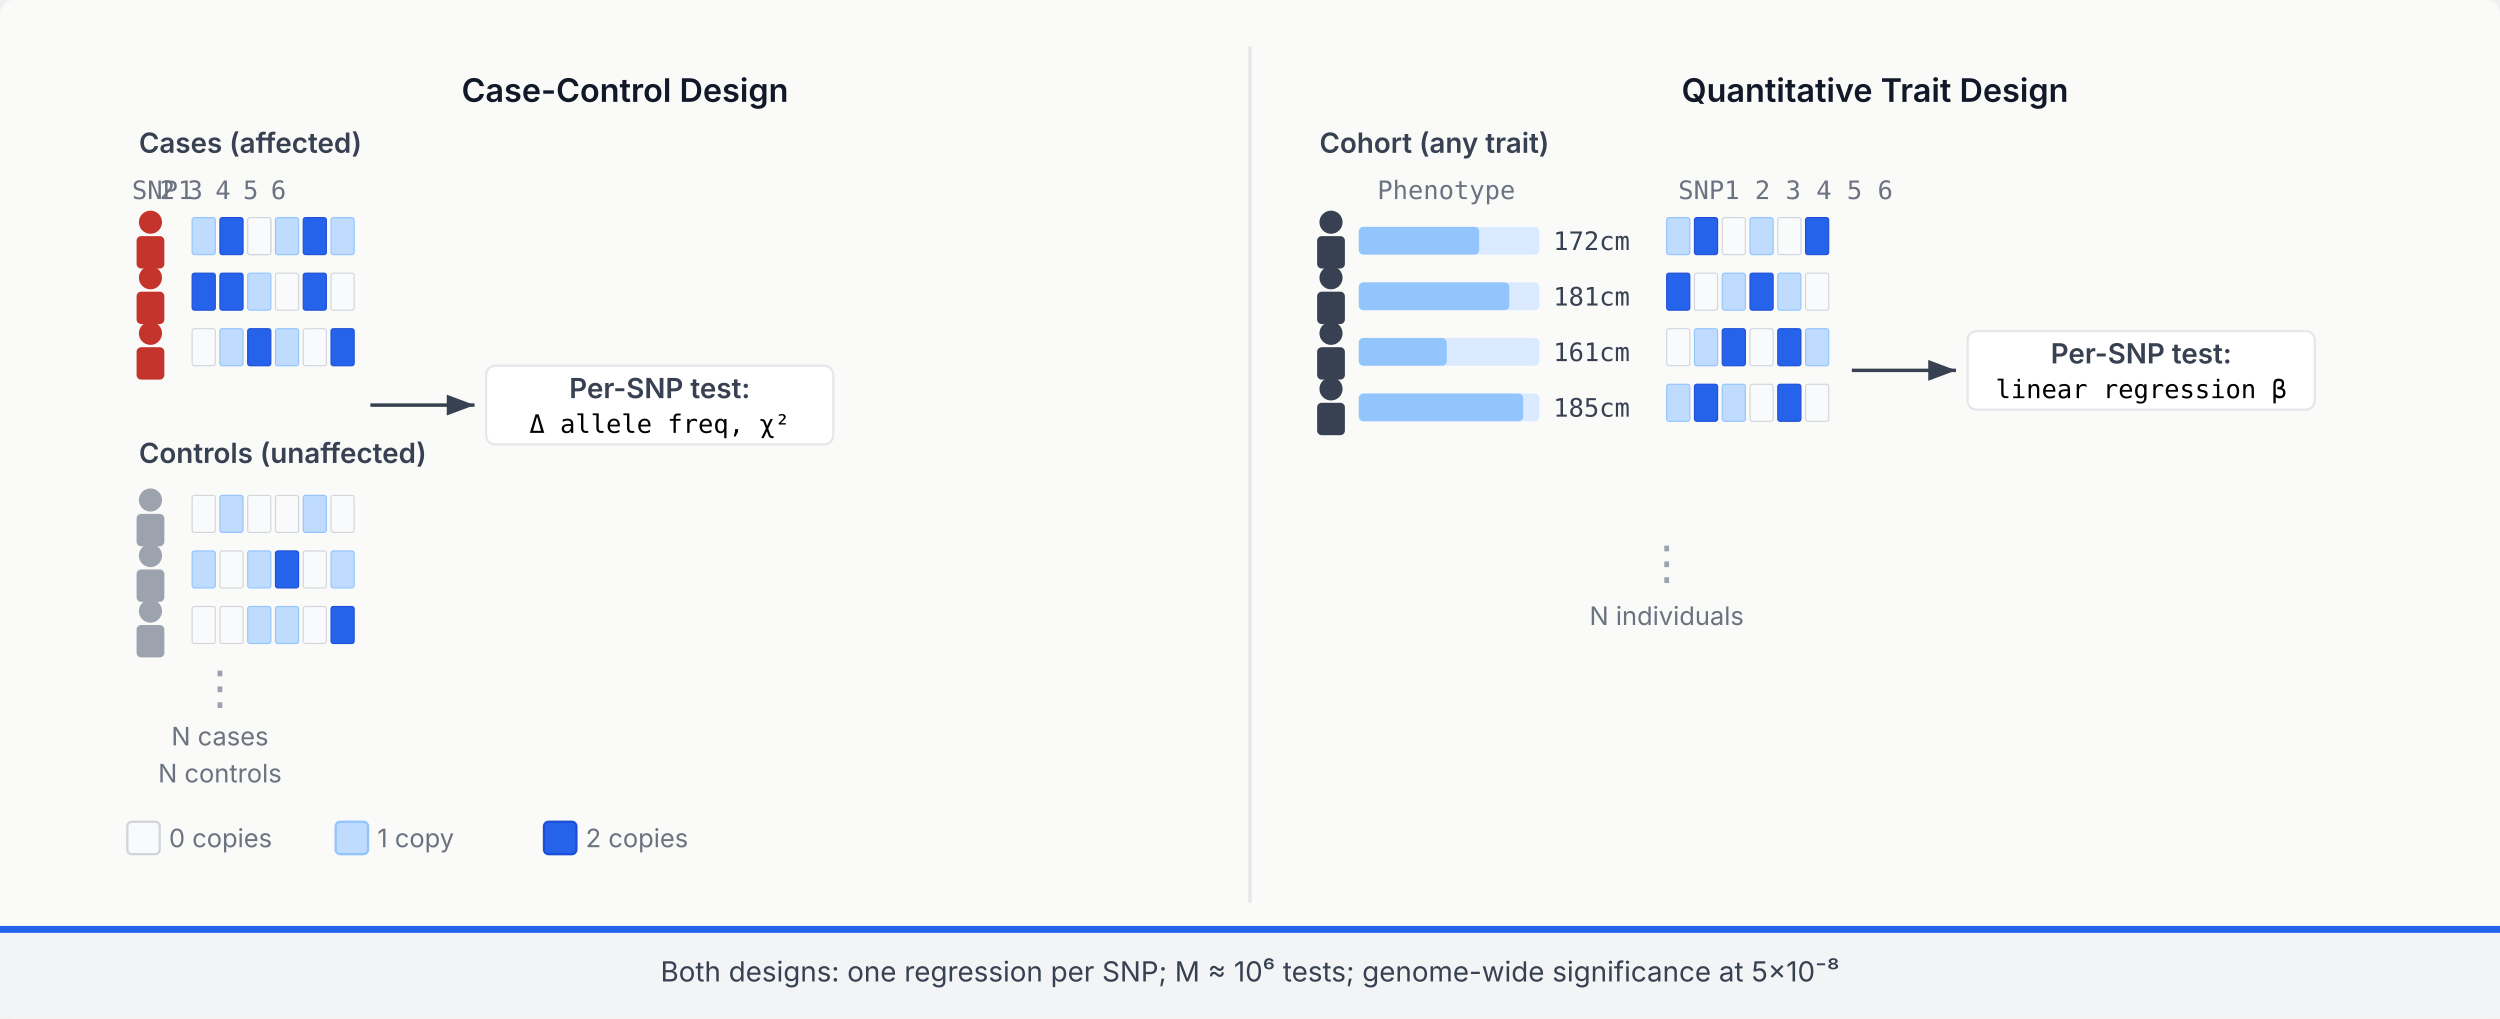
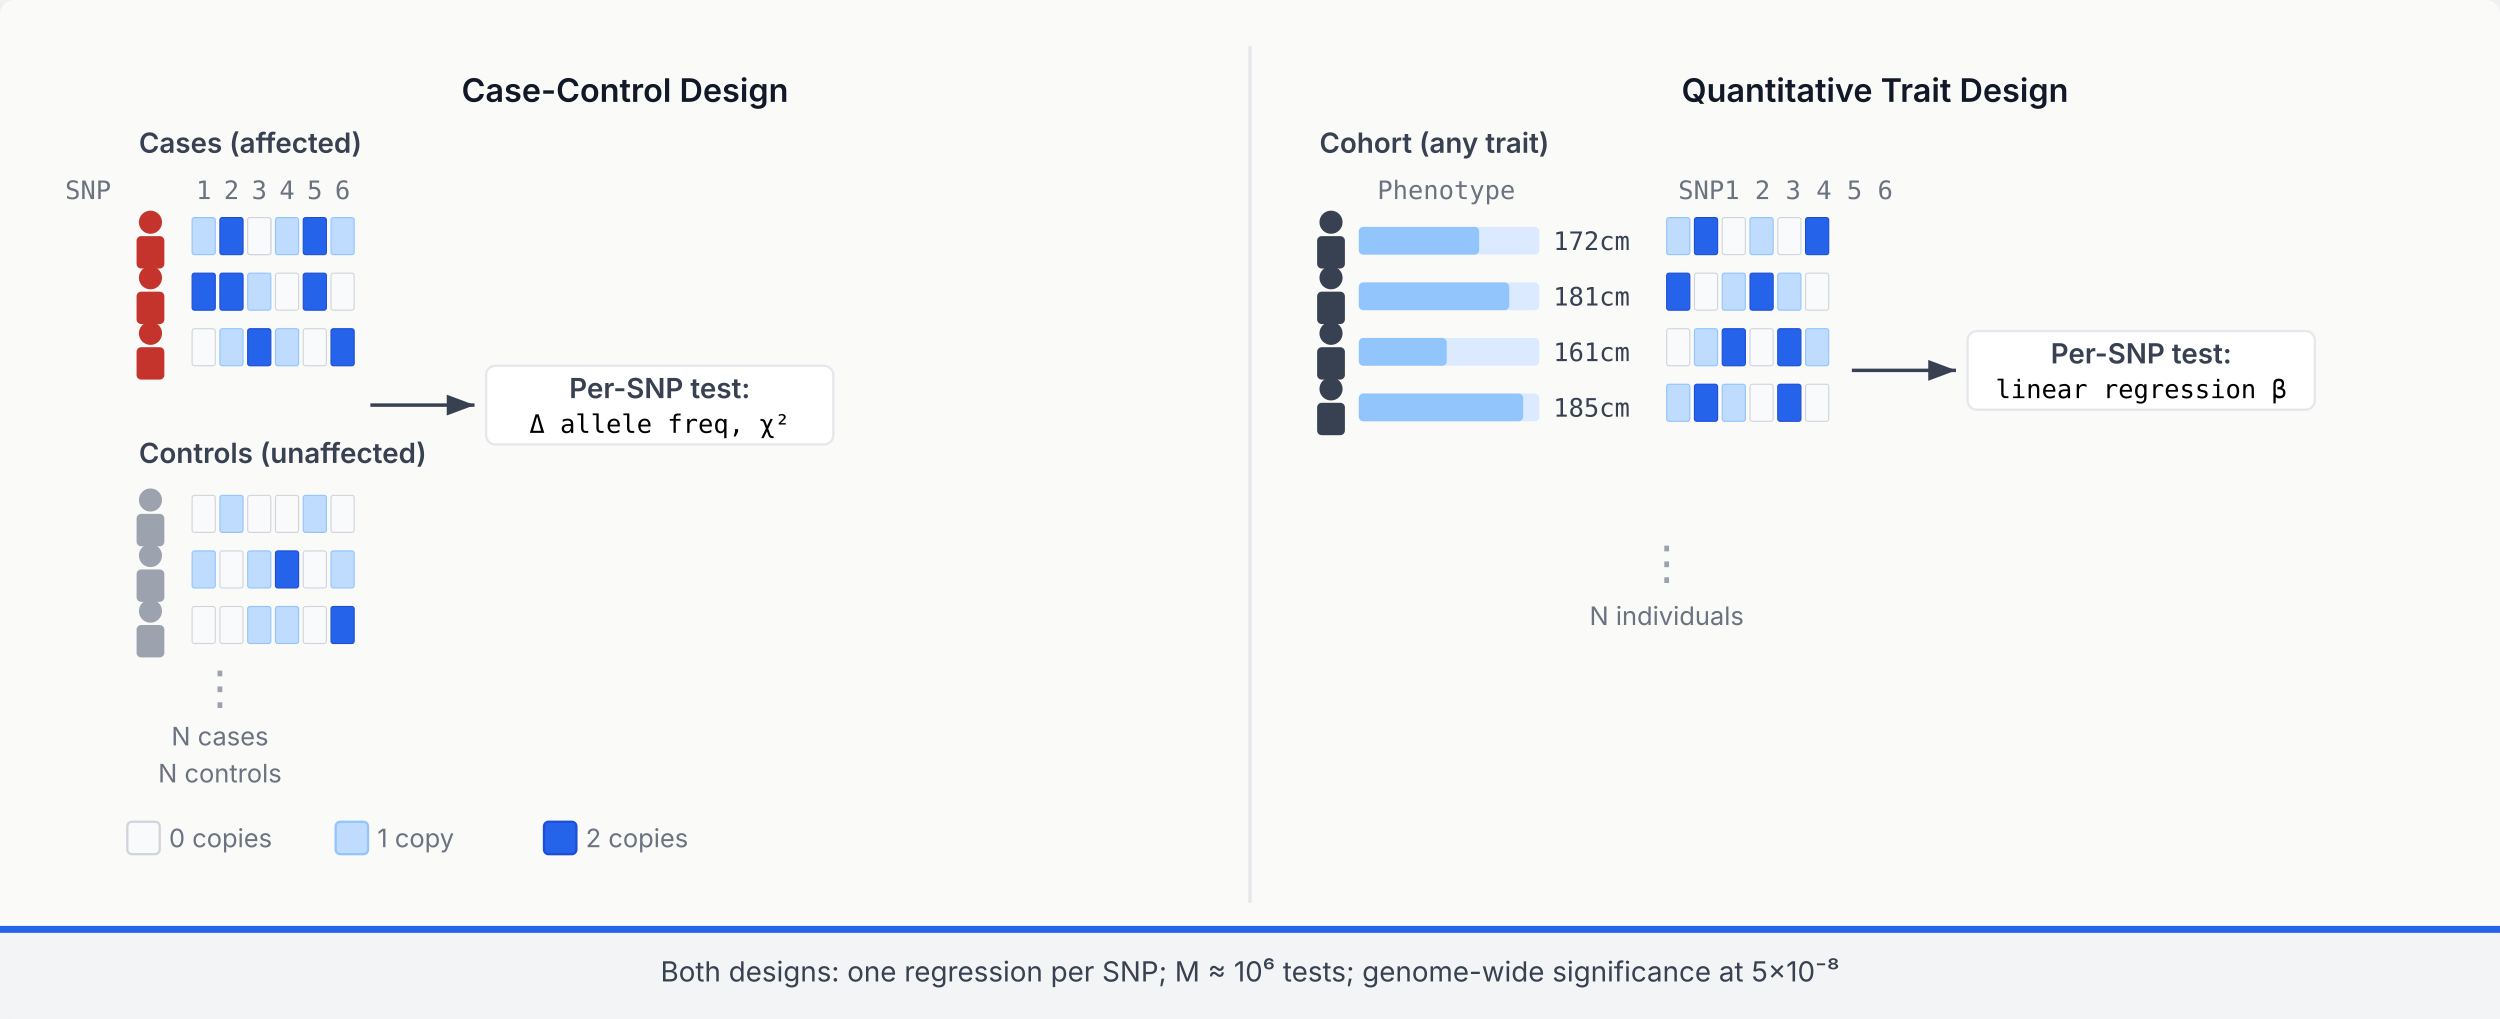
<svg xmlns="http://www.w3.org/2000/svg" viewBox="0 0 1080 440" width="1080" height="440" font-family="Inter, sans-serif" font-size="13">
  <defs>
    <style>
      text { font-family: Inter, sans-serif; }
      .mono { font-family: 'JetBrains Mono', monospace; font-size: 11px; }
      .label { font-size: 12px; fill: #374151; }
      .title { font-size: 14px; font-weight: 600; fill: #111827; }
      .caption { font-size: 11px; fill: #6b7280; }
    </style>
  </defs>
  <rect width="1080" height="440" fill="#fafaf9" rx="6" />
  <line x1="540" y1="20" x2="540" y2="390" stroke="#e5e7eb" stroke-width="1.5" />
  <text x="270" y="44" text-anchor="middle" class="title">Case-Control Design</text>
  <text x="60" y="66" class="label" font-weight="600" fill="#c4342c">Cases (affected)</text>
  <g id="case-row">
    <g transform="translate(55, 88)">
      <circle cx="10" cy="8" r="5" fill="#c4342c" />
      <rect x="4" y="14" width="12" height="14" rx="2" fill="#c4342c" />
      <rect x="28" y="6" width="10" height="16" rx="1" fill="#bfdbfe" stroke="#93c5fd" stroke-width="0.5" />
      <rect x="40" y="6" width="10" height="16" rx="1" fill="#2563eb" stroke="#1d4ed8" stroke-width="0.5" />
      <rect x="52" y="6" width="10" height="16" rx="1" fill="#white" stroke="#d1d5db" stroke-width="0.5" />
      <rect x="52" y="6" width="10" height="16" rx="1" fill="#f9fafb" stroke="#d1d5db" stroke-width="0.5" />
      <rect x="64" y="6" width="10" height="16" rx="1" fill="#bfdbfe" stroke="#93c5fd" stroke-width="0.5" />
      <rect x="76" y="6" width="10" height="16" rx="1" fill="#2563eb" stroke="#1d4ed8" stroke-width="0.5" />
      <rect x="88" y="6" width="10" height="16" rx="1" fill="#bfdbfe" stroke="#93c5fd" stroke-width="0.5" />
    </g>
    <g transform="translate(55, 112)">
      <circle cx="10" cy="8" r="5" fill="#c4342c" />
      <rect x="4" y="14" width="12" height="14" rx="2" fill="#c4342c" />
      <rect x="28" y="6" width="10" height="16" rx="1" fill="#2563eb" stroke="#1d4ed8" stroke-width="0.5" />
      <rect x="40" y="6" width="10" height="16" rx="1" fill="#2563eb" stroke="#1d4ed8" stroke-width="0.5" />
      <rect x="52" y="6" width="10" height="16" rx="1" fill="#bfdbfe" stroke="#93c5fd" stroke-width="0.5" />
      <rect x="64" y="6" width="10" height="16" rx="1" fill="#f9fafb" stroke="#d1d5db" stroke-width="0.5" />
      <rect x="76" y="6" width="10" height="16" rx="1" fill="#2563eb" stroke="#1d4ed8" stroke-width="0.5" />
      <rect x="88" y="6" width="10" height="16" rx="1" fill="#f9fafb" stroke="#d1d5db" stroke-width="0.5" />
    </g>
    <g transform="translate(55, 136)">
      <circle cx="10" cy="8" r="5" fill="#c4342c" />
      <rect x="4" y="14" width="12" height="14" rx="2" fill="#c4342c" />
      <rect x="28" y="6" width="10" height="16" rx="1" fill="#f9fafb" stroke="#d1d5db" stroke-width="0.5" />
      <rect x="40" y="6" width="10" height="16" rx="1" fill="#bfdbfe" stroke="#93c5fd" stroke-width="0.5" />
      <rect x="52" y="6" width="10" height="16" rx="1" fill="#2563eb" stroke="#1d4ed8" stroke-width="0.5" />
      <rect x="64" y="6" width="10" height="16" rx="1" fill="#bfdbfe" stroke="#93c5fd" stroke-width="0.5" />
      <rect x="76" y="6" width="10" height="16" rx="1" fill="#f9fafb" stroke="#d1d5db" stroke-width="0.5" />
      <rect x="88" y="6" width="10" height="16" rx="1" fill="#2563eb" stroke="#1d4ed8" stroke-width="0.5" />
    </g>
-     <text x="57" y="86" class="mono" fill="#6b7280">SNP1</text>
-     <text x="69" y="86" class="mono" fill="#6b7280">2</text>
-     <text x="81" y="86" class="mono" fill="#6b7280">3</text>
-     <text x="93" y="86" class="mono" fill="#6b7280">4</text>
-     <text x="105" y="86" class="mono" fill="#6b7280">5</text>
-     <text x="117" y="86" class="mono" fill="#6b7280">6</text>
+     <text x="48" y="86" class="mono" fill="#6b7280" text-anchor="end">SNP</text>
+     <text x="88" y="86" class="mono" fill="#6b7280" text-anchor="middle">1</text>
+     <text x="100" y="86" class="mono" fill="#6b7280" text-anchor="middle">2</text>
+     <text x="112" y="86" class="mono" fill="#6b7280" text-anchor="middle">3</text>
+     <text x="124" y="86" class="mono" fill="#6b7280" text-anchor="middle">4</text>
+     <text x="136" y="86" class="mono" fill="#6b7280" text-anchor="middle">5</text>
+     <text x="148" y="86" class="mono" fill="#6b7280" text-anchor="middle">6</text>
  </g>
  <text x="60" y="200" class="label" font-weight="600" fill="#374151">Controls (unaffected)</text>
  <g transform="translate(55, 208)">
    <circle cx="10" cy="8" r="5" fill="#9ca3af" />
    <rect x="4" y="14" width="12" height="14" rx="2" fill="#9ca3af" />
    <rect x="28" y="6" width="10" height="16" rx="1" fill="#f9fafb" stroke="#d1d5db" stroke-width="0.5" />
    <rect x="40" y="6" width="10" height="16" rx="1" fill="#bfdbfe" stroke="#93c5fd" stroke-width="0.5" />
    <rect x="52" y="6" width="10" height="16" rx="1" fill="#f9fafb" stroke="#d1d5db" stroke-width="0.5" />
    <rect x="64" y="6" width="10" height="16" rx="1" fill="#f9fafb" stroke="#d1d5db" stroke-width="0.5" />
    <rect x="76" y="6" width="10" height="16" rx="1" fill="#bfdbfe" stroke="#93c5fd" stroke-width="0.5" />
    <rect x="88" y="6" width="10" height="16" rx="1" fill="#f9fafb" stroke="#d1d5db" stroke-width="0.5" />
  </g>
  <g transform="translate(55, 232)">
    <circle cx="10" cy="8" r="5" fill="#9ca3af" />
    <rect x="4" y="14" width="12" height="14" rx="2" fill="#9ca3af" />
    <rect x="28" y="6" width="10" height="16" rx="1" fill="#bfdbfe" stroke="#93c5fd" stroke-width="0.5" />
    <rect x="40" y="6" width="10" height="16" rx="1" fill="#f9fafb" stroke="#d1d5db" stroke-width="0.5" />
    <rect x="52" y="6" width="10" height="16" rx="1" fill="#bfdbfe" stroke="#93c5fd" stroke-width="0.5" />
    <rect x="64" y="6" width="10" height="16" rx="1" fill="#2563eb" stroke="#1d4ed8" stroke-width="0.5" />
    <rect x="76" y="6" width="10" height="16" rx="1" fill="#f9fafb" stroke="#d1d5db" stroke-width="0.5" />
    <rect x="88" y="6" width="10" height="16" rx="1" fill="#bfdbfe" stroke="#93c5fd" stroke-width="0.5" />
  </g>
  <g transform="translate(55, 256)">
    <circle cx="10" cy="8" r="5" fill="#9ca3af" />
    <rect x="4" y="14" width="12" height="14" rx="2" fill="#9ca3af" />
    <rect x="28" y="6" width="10" height="16" rx="1" fill="#f9fafb" stroke="#d1d5db" stroke-width="0.5" />
    <rect x="40" y="6" width="10" height="16" rx="1" fill="#f9fafb" stroke="#d1d5db" stroke-width="0.5" />
    <rect x="52" y="6" width="10" height="16" rx="1" fill="#bfdbfe" stroke="#93c5fd" stroke-width="0.5" />
    <rect x="64" y="6" width="10" height="16" rx="1" fill="#bfdbfe" stroke="#93c5fd" stroke-width="0.5" />
    <rect x="76" y="6" width="10" height="16" rx="1" fill="#f9fafb" stroke="#d1d5db" stroke-width="0.5" />
    <rect x="88" y="6" width="10" height="16" rx="1" fill="#2563eb" stroke="#1d4ed8" stroke-width="0.5" />
  </g>
  <text x="95" y="304" text-anchor="middle" fill="#9ca3af" font-size="20">⋮</text>
  <text x="95" y="322" class="caption" text-anchor="middle">N cases</text>
  <text x="95" y="338" class="caption" text-anchor="middle">N controls</text>
  <line x1="160" y1="175" x2="205" y2="175" stroke="#374151" stroke-width="1.5" marker-end="url(#arrowhead)" />
  <defs>
    <marker id="arrowhead" markerWidth="8" markerHeight="6" refX="8" refY="3" orient="auto">
      <polygon points="0 0, 8 3, 0 6" fill="#374151" />
    </marker>
  </defs>
  <rect x="210" y="158" width="150" height="34" rx="4" fill="#fff" stroke="#e5e7eb" />
  <text x="285" y="172" text-anchor="middle" class="label" font-weight="600">Per-SNP test:</text>
  <text x="285" y="187" text-anchor="middle" class="mono">Δ allele freq, χ²</text>
  <text x="810" y="44" text-anchor="middle" class="title">Quantitative Trait Design</text>
  <text x="570" y="66" class="label" font-weight="600" fill="#374151">Cohort (any trait)</text>
  <g transform="translate(565, 88)">
    <circle cx="10" cy="8" r="5" fill="#374151" />
    <rect x="4" y="14" width="12" height="14" rx="2" fill="#374151" />
    <rect x="22" y="10" width="78" height="12" rx="2" fill="#dbeafe" />
    <rect x="22" y="10" width="52" height="12" rx="2" fill="#93c5fd" />
    <text x="106" y="20" class="mono" fill="#374151">172cm</text>
    <rect x="155" y="6" width="10" height="16" rx="1" fill="#bfdbfe" stroke="#93c5fd" stroke-width="0.5" />
    <rect x="167" y="6" width="10" height="16" rx="1" fill="#2563eb" stroke="#1d4ed8" stroke-width="0.5" />
    <rect x="179" y="6" width="10" height="16" rx="1" fill="#f9fafb" stroke="#d1d5db" stroke-width="0.5" />
    <rect x="191" y="6" width="10" height="16" rx="1" fill="#bfdbfe" stroke="#93c5fd" stroke-width="0.5" />
    <rect x="203" y="6" width="10" height="16" rx="1" fill="#f9fafb" stroke="#d1d5db" stroke-width="0.5" />
    <rect x="215" y="6" width="10" height="16" rx="1" fill="#2563eb" stroke="#1d4ed8" stroke-width="0.5" />
  </g>
  <g transform="translate(565, 112)">
    <circle cx="10" cy="8" r="5" fill="#374151" />
    <rect x="4" y="14" width="12" height="14" rx="2" fill="#374151" />
    <rect x="22" y="10" width="78" height="12" rx="2" fill="#dbeafe" />
    <rect x="22" y="10" width="65" height="12" rx="2" fill="#93c5fd" />
    <text x="106" y="20" class="mono" fill="#374151">181cm</text>
    <rect x="155" y="6" width="10" height="16" rx="1" fill="#2563eb" stroke="#1d4ed8" stroke-width="0.5" />
    <rect x="167" y="6" width="10" height="16" rx="1" fill="#f9fafb" stroke="#d1d5db" stroke-width="0.5" />
    <rect x="179" y="6" width="10" height="16" rx="1" fill="#bfdbfe" stroke="#93c5fd" stroke-width="0.5" />
    <rect x="191" y="6" width="10" height="16" rx="1" fill="#2563eb" stroke="#1d4ed8" stroke-width="0.5" />
    <rect x="203" y="6" width="10" height="16" rx="1" fill="#bfdbfe" stroke="#93c5fd" stroke-width="0.5" />
    <rect x="215" y="6" width="10" height="16" rx="1" fill="#f9fafb" stroke="#d1d5db" stroke-width="0.5" />
  </g>
  <g transform="translate(565, 136)">
    <circle cx="10" cy="8" r="5" fill="#374151" />
    <rect x="4" y="14" width="12" height="14" rx="2" fill="#374151" />
    <rect x="22" y="10" width="78" height="12" rx="2" fill="#dbeafe" />
    <rect x="22" y="10" width="38" height="12" rx="2" fill="#93c5fd" />
    <text x="106" y="20" class="mono" fill="#374151">161cm</text>
    <rect x="155" y="6" width="10" height="16" rx="1" fill="#f9fafb" stroke="#d1d5db" stroke-width="0.5" />
    <rect x="167" y="6" width="10" height="16" rx="1" fill="#bfdbfe" stroke="#93c5fd" stroke-width="0.5" />
    <rect x="179" y="6" width="10" height="16" rx="1" fill="#2563eb" stroke="#1d4ed8" stroke-width="0.5" />
    <rect x="191" y="6" width="10" height="16" rx="1" fill="#f9fafb" stroke="#d1d5db" stroke-width="0.5" />
    <rect x="203" y="6" width="10" height="16" rx="1" fill="#2563eb" stroke="#1d4ed8" stroke-width="0.5" />
    <rect x="215" y="6" width="10" height="16" rx="1" fill="#bfdbfe" stroke="#93c5fd" stroke-width="0.5" />
  </g>
  <g transform="translate(565, 160)">
    <circle cx="10" cy="8" r="5" fill="#374151" />
    <rect x="4" y="14" width="12" height="14" rx="2" fill="#374151" />
    <rect x="22" y="10" width="78" height="12" rx="2" fill="#dbeafe" />
    <rect x="22" y="10" width="71" height="12" rx="2" fill="#93c5fd" />
    <text x="106" y="20" class="mono" fill="#374151">185cm</text>
    <rect x="155" y="6" width="10" height="16" rx="1" fill="#bfdbfe" stroke="#93c5fd" stroke-width="0.5" />
    <rect x="167" y="6" width="10" height="16" rx="1" fill="#2563eb" stroke="#1d4ed8" stroke-width="0.5" />
    <rect x="179" y="6" width="10" height="16" rx="1" fill="#bfdbfe" stroke="#93c5fd" stroke-width="0.5" />
    <rect x="191" y="6" width="10" height="16" rx="1" fill="#f9fafb" stroke="#d1d5db" stroke-width="0.5" />
    <rect x="203" y="6" width="10" height="16" rx="1" fill="#2563eb" stroke="#1d4ed8" stroke-width="0.5" />
    <rect x="215" y="6" width="10" height="16" rx="1" fill="#f9fafb" stroke="#d1d5db" stroke-width="0.5" />
  </g>
  <text x="595" y="86" class="mono" fill="#6b7280">Phenotype</text>
  <text x="725" y="86" class="mono" fill="#6b7280">SNP1 2 3 4 5 6</text>
  <text x="720" y="250" text-anchor="middle" fill="#9ca3af" font-size="20">⋮</text>
  <text x="720" y="270" class="caption" text-anchor="middle">N individuals</text>
  <line x1="800" y1="160" x2="845" y2="160" stroke="#374151" stroke-width="1.5" marker-end="url(#arrowhead)" />
  <rect x="850" y="143" width="150" height="34" rx="4" fill="#fff" stroke="#e5e7eb" />
  <text x="925" y="157" text-anchor="middle" class="label" font-weight="600">Per-SNP test:</text>
  <text x="925" y="172" text-anchor="middle" class="mono">linear regression β</text>
  <g transform="translate(55, 355)">
    <rect x="0" y="0" width="14" height="14" rx="2" fill="#f9fafb" stroke="#d1d5db" />
    <text x="18" y="11" class="caption">0 copies</text>
    <rect x="90" y="0" width="14" height="14" rx="2" fill="#bfdbfe" stroke="#93c5fd" />
    <text x="108" y="11" class="caption">1 copy</text>
    <rect x="180" y="0" width="14" height="14" rx="2" fill="#2563eb" stroke="#1d4ed8" />
    <text x="198" y="11" class="caption">2 copies</text>
  </g>
  <rect x="0" y="400" width="1080" height="40" fill="#f3f4f6" rx="0" />
  <rect x="0" y="400" width="1080" height="3" fill="#2563eb" />
  <text x="540" y="424" text-anchor="middle" fill="#374151" font-size="12">Both designs: one regression per SNP; M ≈ 10⁶ tests; genome-wide significance at 5×10⁻⁸</text>
</svg>
